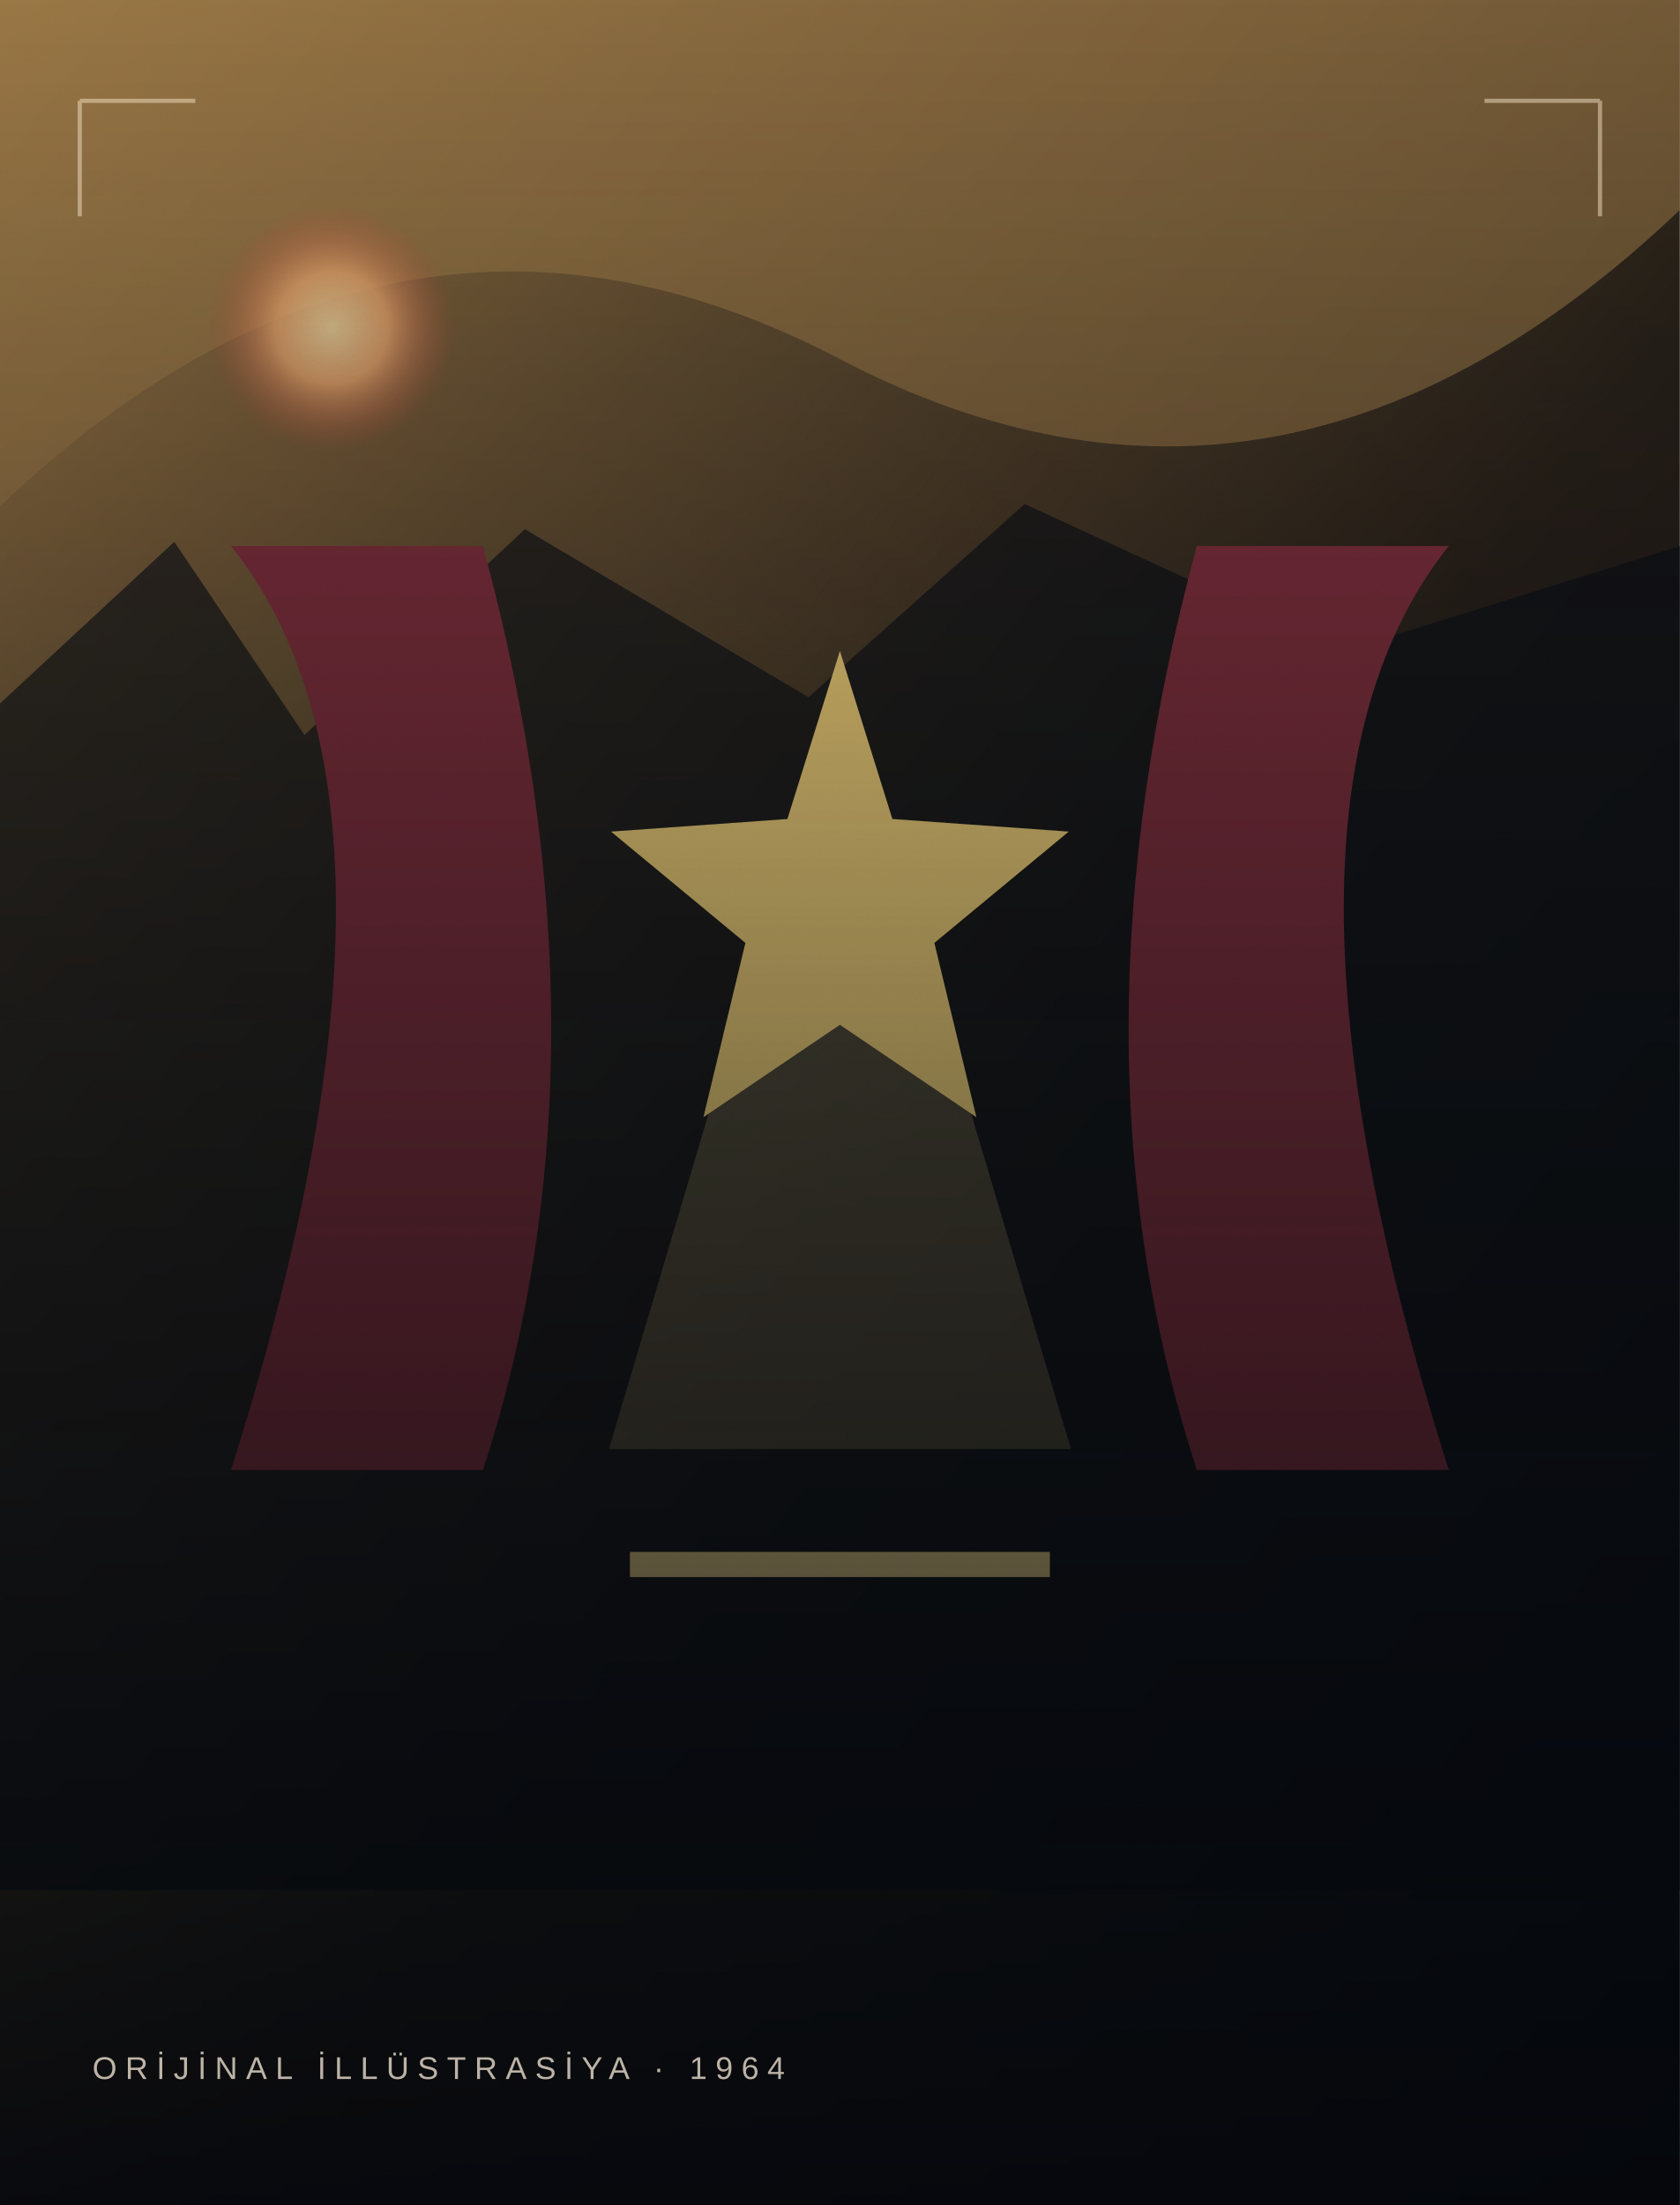
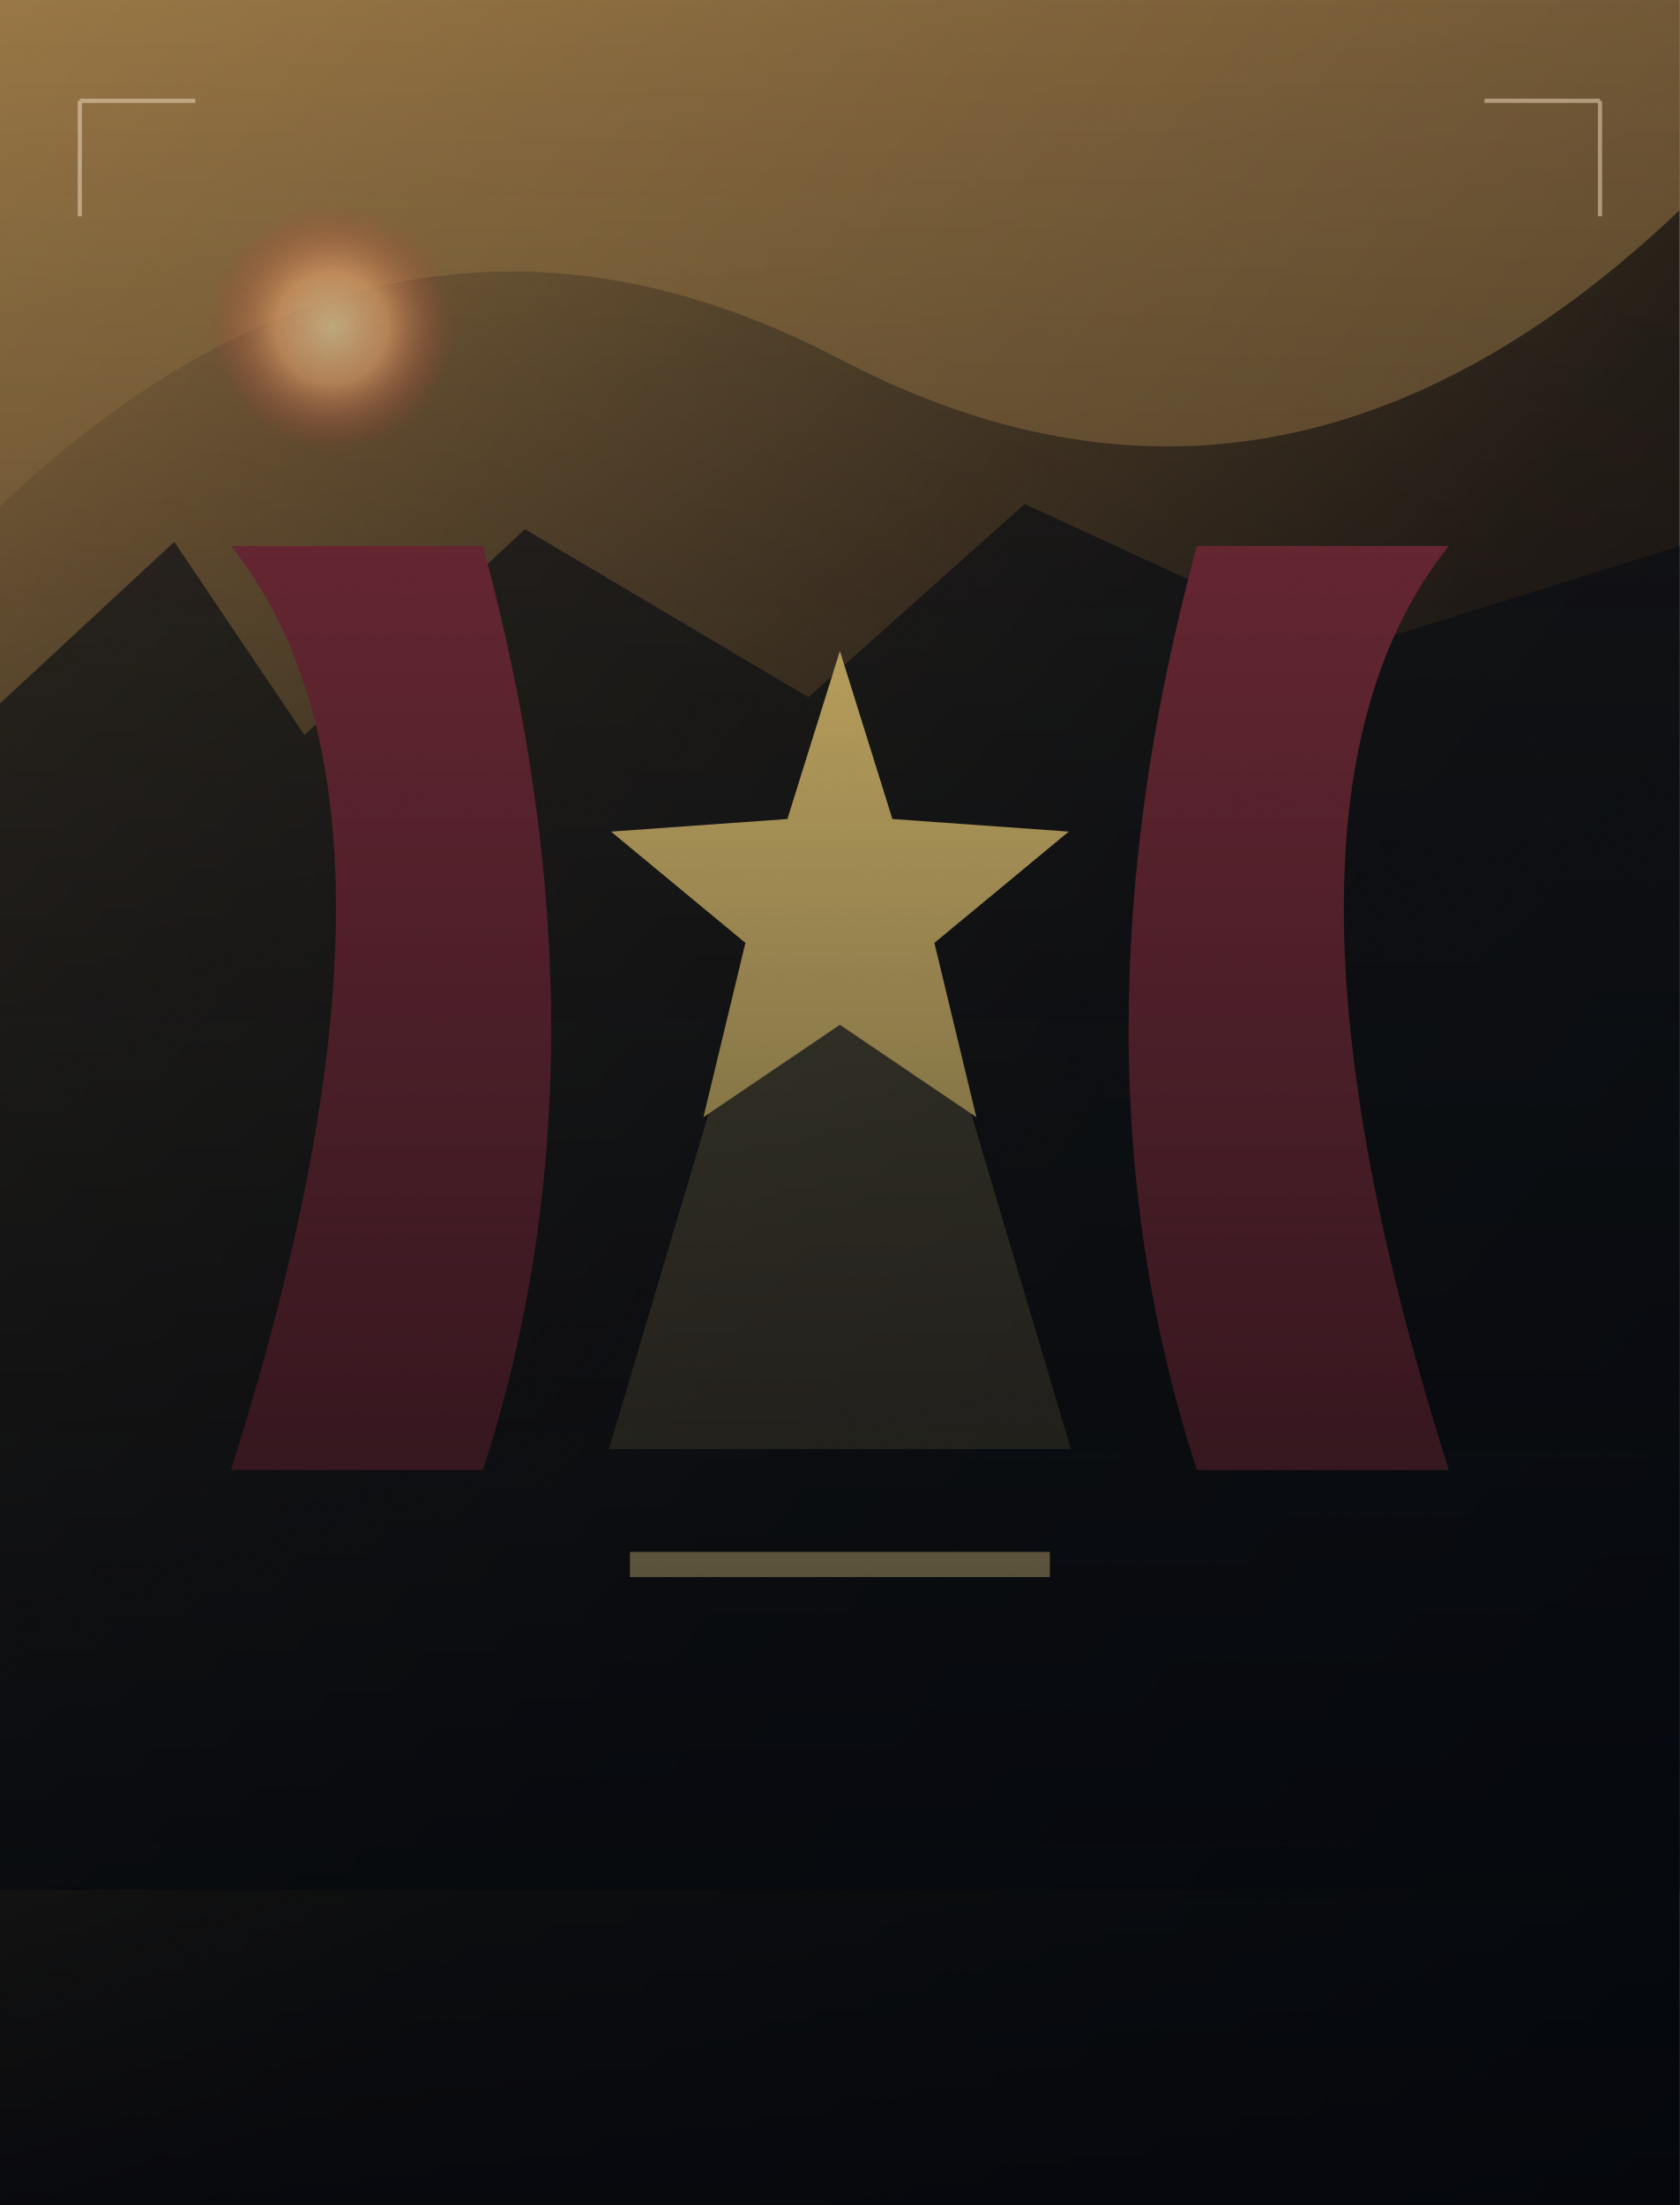
<svg xmlns="http://www.w3.org/2000/svg" width="800" height="1050" viewBox="0 0 800 1050" role="img" aria-labelledby="title desc">
  <defs>
    <linearGradient id="bg" x1="0" y1="0" x2="1" y2="1">
      <stop stop-color="#9b7846" />
      <stop offset=".57" stop-color="#282018" />
      <stop offset="1" stop-color="#080b11" />
    </linearGradient>
    <radialGradient id="sun">
      <stop stop-color="#f4d7a2" />
      <stop offset=".45" stop-color="#e7a46b" />
      <stop offset="1" stop-color="#b44b3c" stop-opacity="0" />
    </radialGradient>
    <linearGradient id="shade" x2="0" y2="1">
      <stop stop-color="#03060b" stop-opacity="0" />
      <stop offset="1" stop-color="#03060b" stop-opacity=".9" />
    </linearGradient>
    <filter id="grain">
      <feTurbulence type="fractalNoise" baseFrequency=".8" numOctaves="2" stitchTiles="stitch" />
      <feColorMatrix values=".3 0 0 0 0 .3 0 0 0 0 .3 0 0 0 0 0 0 0 .12 0" />
    </filter>
  </defs>
  <rect width="800" height="1050" fill="url(#bg)" />
  <path d="M0 241Q190 61 400 171T800 100V0H0Z" fill="#9b7846" opacity=".6" />
  <circle cx="158" cy="156" r="59" fill="url(#sun)" opacity=".82" />
  <path d="M0 335 83 258 145 350 250 252 385 332 488 240 640 310 800 260 800 900 0 900Z" fill="#090d13" opacity=".66" />
  <path d="M110 260q100 125 0 440h120q65-200 0-440Zm580 0q-100 125 0 440H570q-65-200 0-440Z" fill="#802e3b" />
  <path d="M290 690 400 320l110 370Z" fill="#f4d98b" opacity=".25" />
  <path d="M400 310l25 80 84 6-64 53 20 83-65-44-65 44 20-83-64-53 84-6Z" fill="#f6d479" />
  <path d="M300 745h200" stroke="#f4d98b" stroke-width="12" />
  <rect width="800" height="1050" fill="url(#shade)" />
  <path d="M38 48h55m-55 0v55m724-55h-55m55 0v55" fill="none" stroke="#f5e3c7" stroke-opacity=".5" stroke-width="2" />
-   <text x="44" y="990" fill="#f6ead7" fill-opacity=".76" font-family="Arial,sans-serif" font-size="15" letter-spacing="4">ORİJİNAL İLLÜSTRASİYA · 1964</text>
  <rect width="800" height="1050" filter="url(#grain)" opacity=".15" />
</svg>
